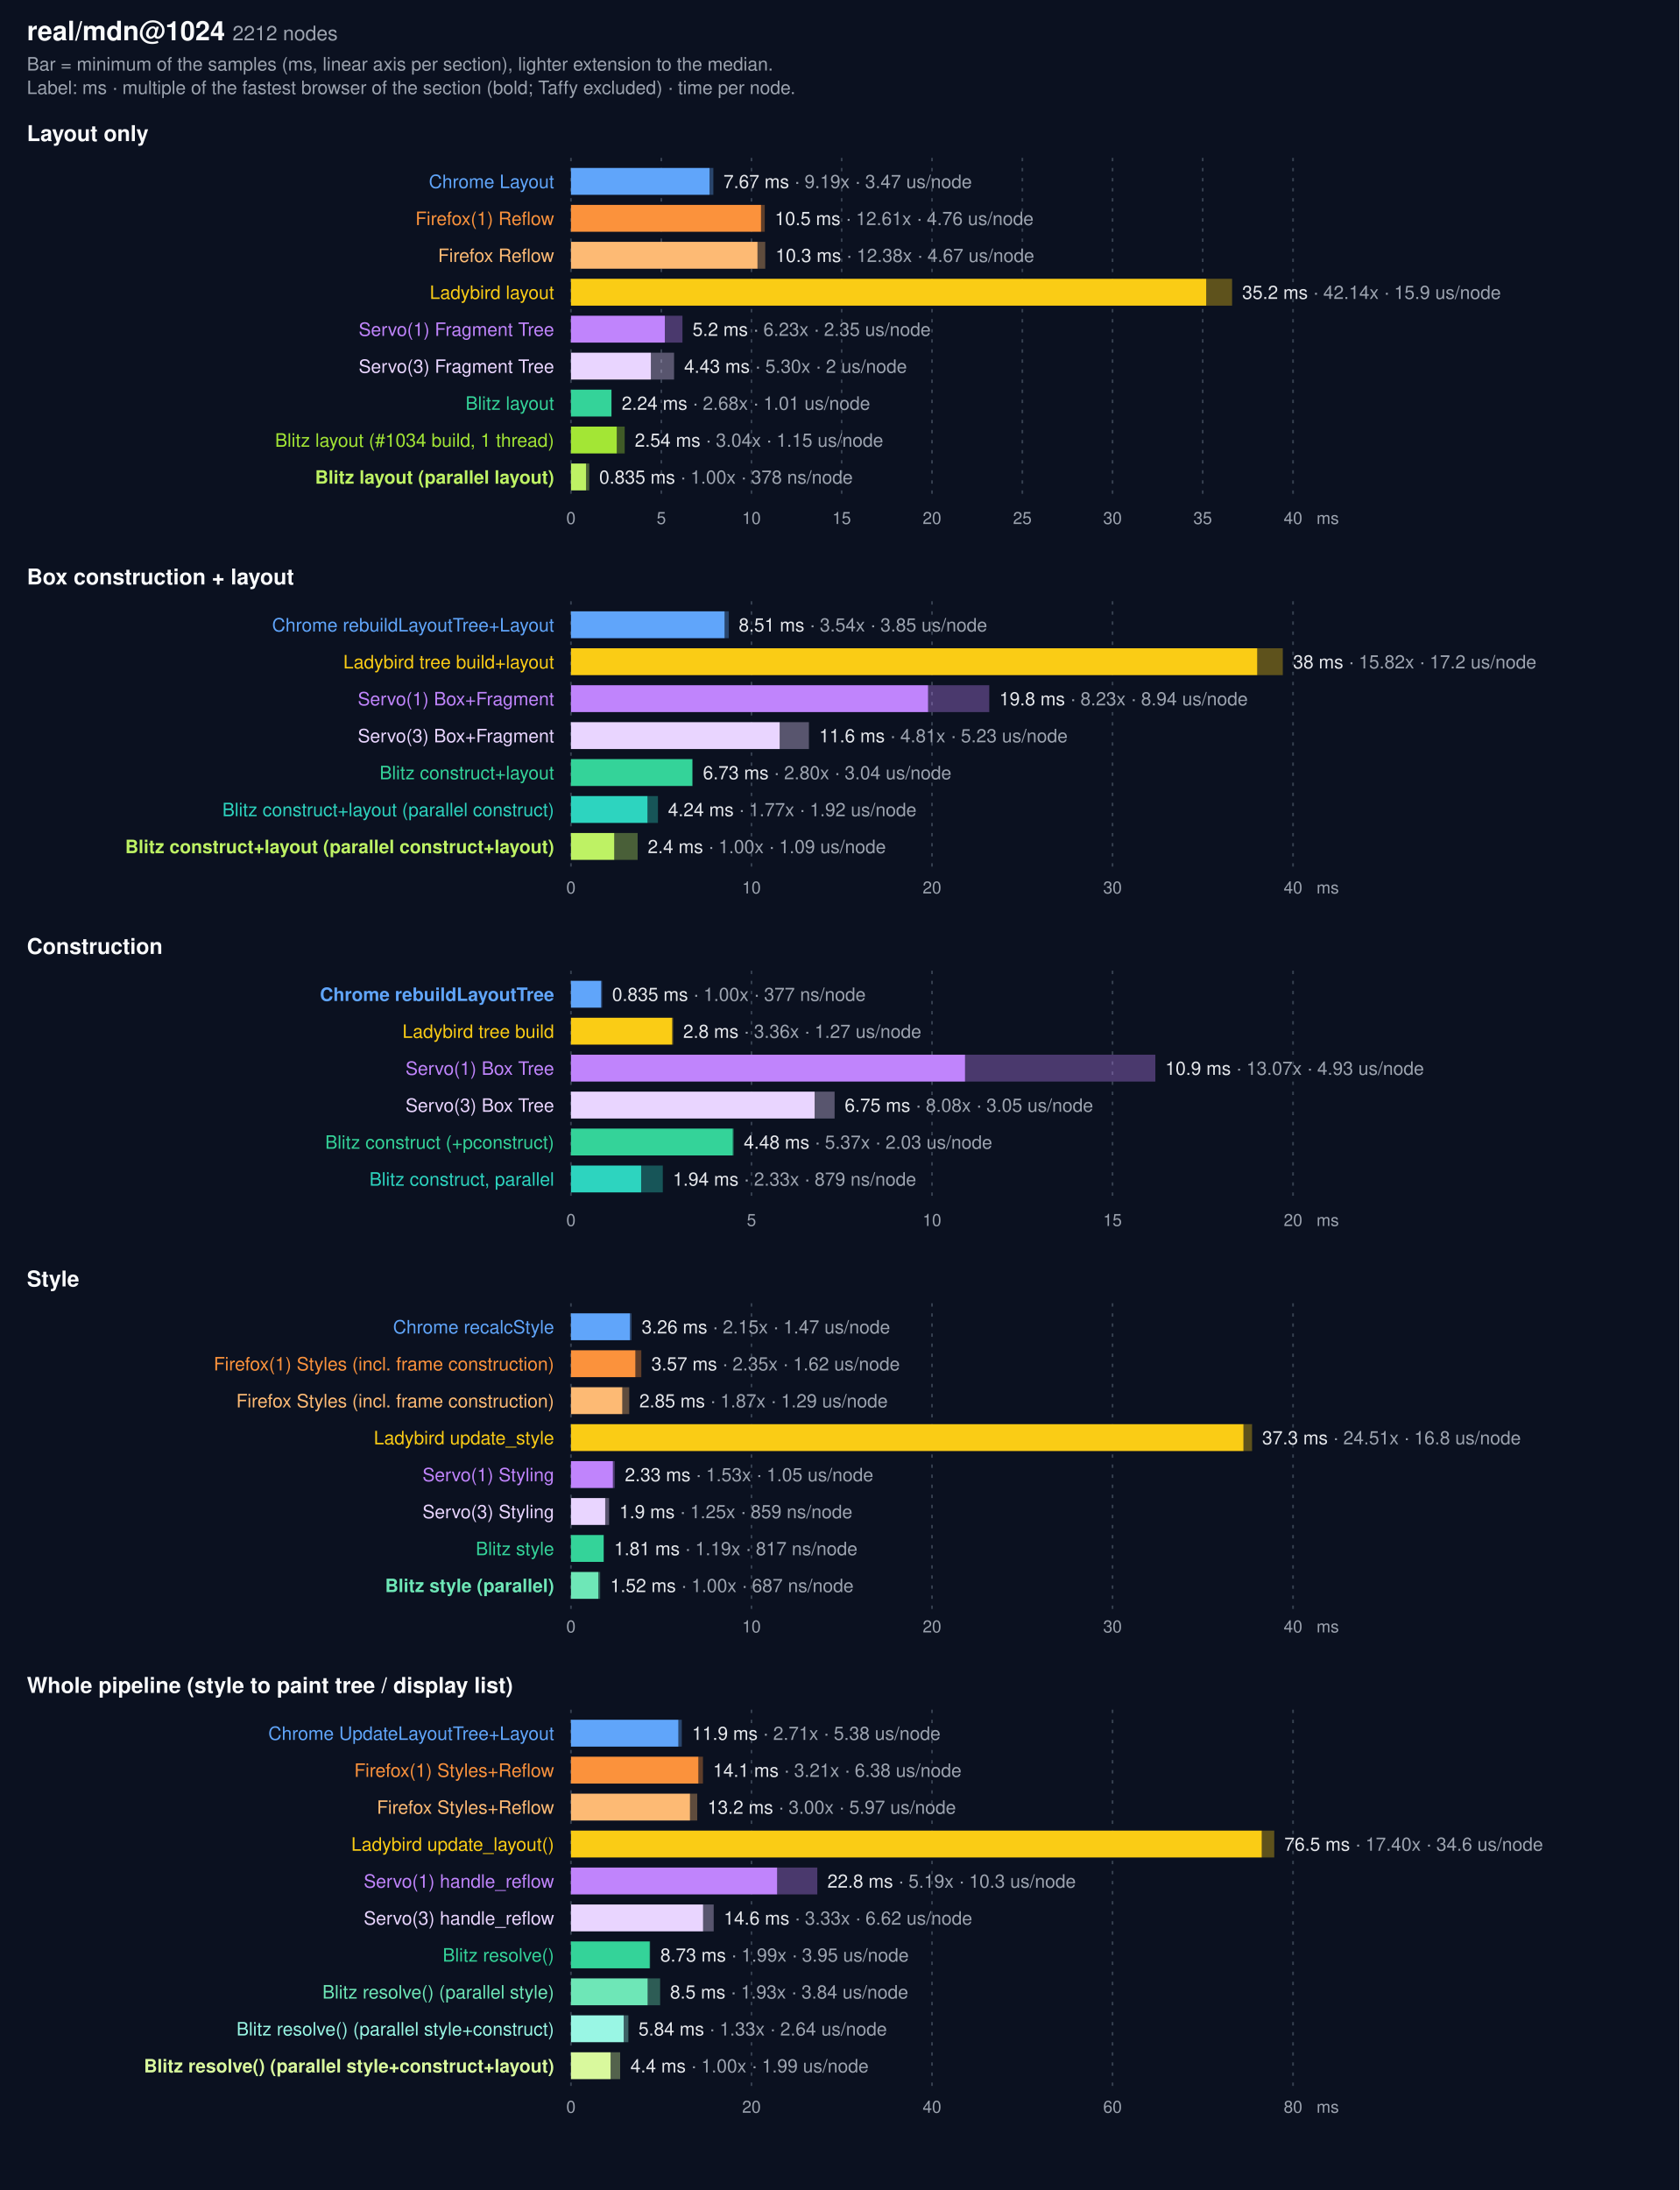
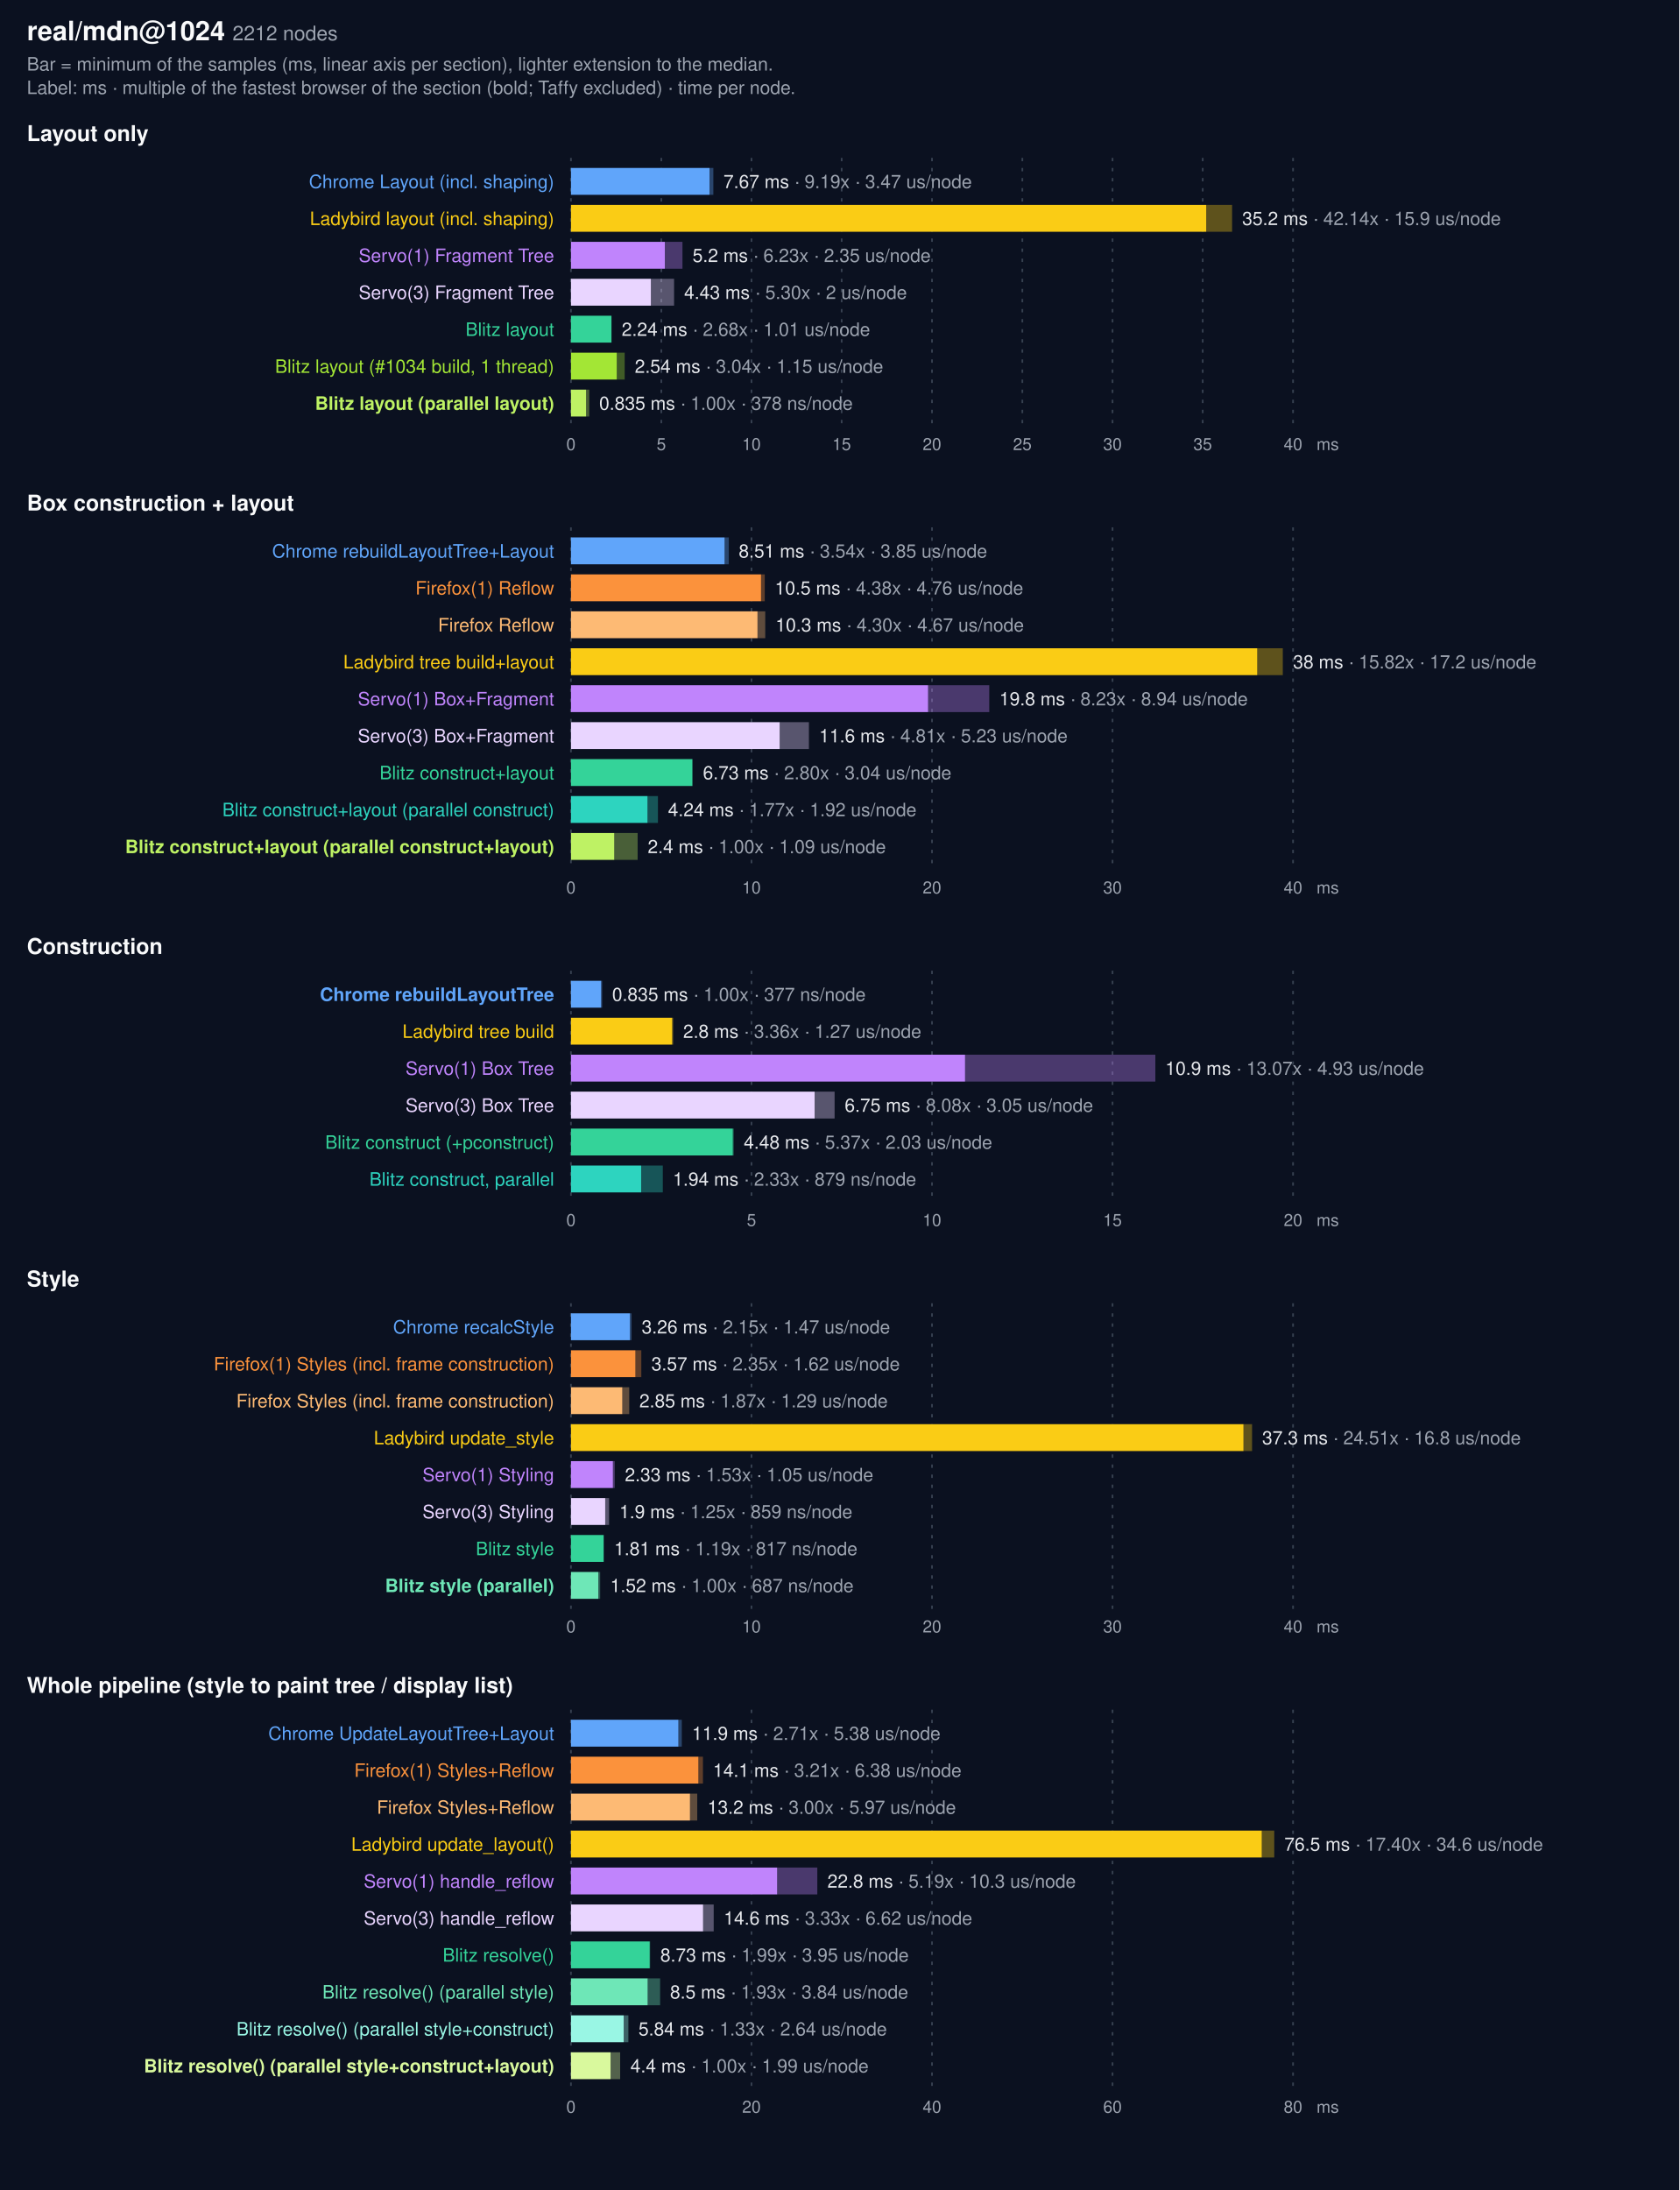
<svg xmlns="http://www.w3.org/2000/svg" width="1000" height="1304" viewBox="0 0 1000 1304" font-family="system-ui, -apple-system, Segoe UI, Helvetica, Arial, sans-serif">
  <rect width="1000" height="1304" fill="#0b1120" />
  <text x="16" y="24" fill="#f9fafb" font-size="16" font-weight="600">real/mdn@1024 <tspan fill="#9ca3af" font-size="12" font-weight="400">2212 nodes</tspan>
  </text>
  <text x="16" y="42" fill="#9ca3af" font-size="11">Bar = minimum of the samples (ms, linear axis per section), lighter extension to the median.</text>
  <text x="16" y="56" fill="#9ca3af" font-size="11">Label: ms · multiple of the fastest browser of the section (bold; Taffy excluded) · time per node.</text>
  <text x="16" y="84" fill="#f9fafb" font-size="13" font-weight="600">Layout only</text>
-   <line x1="340.0" x2="340.0" y1="94" y2="298" stroke="#374151" stroke-dasharray="2 4" />
-   <text x="340.0" y="312" fill="#9ca3af" font-size="10" text-anchor="middle">0</text>
-   <line x1="393.8" x2="393.8" y1="94" y2="298" stroke="#374151" stroke-dasharray="2 4" />
-   <text x="393.8" y="312" fill="#9ca3af" font-size="10" text-anchor="middle">5</text>
-   <line x1="447.5" x2="447.5" y1="94" y2="298" stroke="#374151" stroke-dasharray="2 4" />
-   <text x="447.5" y="312" fill="#9ca3af" font-size="10" text-anchor="middle">10</text>
-   <line x1="501.2" x2="501.2" y1="94" y2="298" stroke="#374151" stroke-dasharray="2 4" />
-   <text x="501.2" y="312" fill="#9ca3af" font-size="10" text-anchor="middle">15</text>
-   <line x1="555.0" x2="555.0" y1="94" y2="298" stroke="#374151" stroke-dasharray="2 4" />
-   <text x="555.0" y="312" fill="#9ca3af" font-size="10" text-anchor="middle">20</text>
-   <line x1="608.8" x2="608.8" y1="94" y2="298" stroke="#374151" stroke-dasharray="2 4" />
-   <text x="608.8" y="312" fill="#9ca3af" font-size="10" text-anchor="middle">25</text>
-   <line x1="662.5" x2="662.5" y1="94" y2="298" stroke="#374151" stroke-dasharray="2 4" />
-   <text x="662.5" y="312" fill="#9ca3af" font-size="10" text-anchor="middle">30</text>
-   <line x1="716.2" x2="716.2" y1="94" y2="298" stroke="#374151" stroke-dasharray="2 4" />
-   <text x="716.2" y="312" fill="#9ca3af" font-size="10" text-anchor="middle">35</text>
-   <line x1="770.0" x2="770.0" y1="94" y2="298" stroke="#374151" stroke-dasharray="2 4" />
-   <text x="770.0" y="312" fill="#9ca3af" font-size="10" text-anchor="middle">40</text>
-   <text x="784" y="312" fill="#9ca3af" font-size="10">ms</text>
-   <text x="330" y="112" fill="#60a5fa" font-size="11" text-anchor="end">Chrome Layout</text>
+   <line x1="340.0" x2="340.0" y1="94" y2="254" stroke="#374151" stroke-dasharray="2 4" />
+   <text x="340.0" y="268" fill="#9ca3af" font-size="10" text-anchor="middle">0</text>
+   <line x1="393.8" x2="393.8" y1="94" y2="254" stroke="#374151" stroke-dasharray="2 4" />
+   <text x="393.8" y="268" fill="#9ca3af" font-size="10" text-anchor="middle">5</text>
+   <line x1="447.5" x2="447.5" y1="94" y2="254" stroke="#374151" stroke-dasharray="2 4" />
+   <text x="447.5" y="268" fill="#9ca3af" font-size="10" text-anchor="middle">10</text>
+   <line x1="501.2" x2="501.2" y1="94" y2="254" stroke="#374151" stroke-dasharray="2 4" />
+   <text x="501.2" y="268" fill="#9ca3af" font-size="10" text-anchor="middle">15</text>
+   <line x1="555.0" x2="555.0" y1="94" y2="254" stroke="#374151" stroke-dasharray="2 4" />
+   <text x="555.0" y="268" fill="#9ca3af" font-size="10" text-anchor="middle">20</text>
+   <line x1="608.8" x2="608.8" y1="94" y2="254" stroke="#374151" stroke-dasharray="2 4" />
+   <text x="608.8" y="268" fill="#9ca3af" font-size="10" text-anchor="middle">25</text>
+   <line x1="662.5" x2="662.5" y1="94" y2="254" stroke="#374151" stroke-dasharray="2 4" />
+   <text x="662.5" y="268" fill="#9ca3af" font-size="10" text-anchor="middle">30</text>
+   <line x1="716.2" x2="716.2" y1="94" y2="254" stroke="#374151" stroke-dasharray="2 4" />
+   <text x="716.2" y="268" fill="#9ca3af" font-size="10" text-anchor="middle">35</text>
+   <line x1="770.0" x2="770.0" y1="94" y2="254" stroke="#374151" stroke-dasharray="2 4" />
+   <text x="770.0" y="268" fill="#9ca3af" font-size="10" text-anchor="middle">40</text>
+   <text x="784" y="268" fill="#9ca3af" font-size="10">ms</text>
+   <text x="330" y="112" fill="#60a5fa" font-size="11" text-anchor="end">Chrome Layout (incl. shaping)</text>
  <rect x="340" y="100" width="82.5" height="16" fill="#60a5fa" />
  <rect x="422.5" y="100" width="2.3" height="16" fill="#60a5fa" opacity="0.35" />
  <text x="430.8" y="112" fill="#e5e7eb" font-size="11">7.67 ms <tspan fill="#9ca3af">· 9.19x · 3.47 us/node</tspan>
  </text>
-   <text x="330" y="134" fill="#fb923c" font-size="11" text-anchor="end">Firefox(1) Reflow</text>
-   <rect x="340" y="122" width="113.2" height="16" fill="#fb923c" />
-   <rect x="453.2" y="122" width="2.2" height="16" fill="#fb923c" opacity="0.35" />
-   <text x="461.4" y="134" fill="#e5e7eb" font-size="11">10.5 ms <tspan fill="#9ca3af">· 12.61x · 4.76 us/node</tspan>
-   </text>
-   <text x="330" y="156" fill="#fdba74" font-size="11" text-anchor="end">Firefox Reflow</text>
-   <rect x="340" y="144" width="111.1" height="16" fill="#fdba74" />
-   <rect x="451.1" y="144" width="4.6" height="16" fill="#fdba74" opacity="0.35" />
-   <text x="461.8" y="156" fill="#e5e7eb" font-size="11">10.3 ms <tspan fill="#9ca3af">· 12.38x · 4.67 us/node</tspan>
-   </text>
-   <text x="330" y="178" fill="#facc15" font-size="11" text-anchor="end">Ladybird layout</text>
-   <rect x="340" y="166" width="378.3" height="16" fill="#facc15" />
-   <rect x="718.3" y="166" width="15.4" height="16" fill="#facc15" opacity="0.35" />
-   <text x="739.7" y="178" fill="#e5e7eb" font-size="11">35.2 ms <tspan fill="#9ca3af">· 42.14x · 15.9 us/node</tspan>
-   </text>
-   <text x="330" y="200" fill="#c084fc" font-size="11" text-anchor="end">Servo(1) Fragment Tree</text>
-   <rect x="340" y="188" width="55.9" height="16" fill="#c084fc" />
-   <rect x="395.9" y="188" width="10.5" height="16" fill="#c084fc" opacity="0.35" />
-   <text x="412.4" y="200" fill="#e5e7eb" font-size="11">5.2 ms <tspan fill="#9ca3af">· 6.23x · 2.35 us/node</tspan>
-   </text>
-   <text x="330" y="222" fill="#e9d5ff" font-size="11" text-anchor="end">Servo(3) Fragment Tree</text>
-   <rect x="340" y="210" width="47.6" height="16" fill="#e9d5ff" />
-   <rect x="387.6" y="210" width="13.8" height="16" fill="#e9d5ff" opacity="0.35" />
-   <text x="407.4" y="222" fill="#e5e7eb" font-size="11">4.43 ms <tspan fill="#9ca3af">· 5.30x · 2 us/node</tspan>
-   </text>
-   <text x="330" y="244" fill="#34d399" font-size="11" text-anchor="end">Blitz layout</text>
-   <rect x="340" y="232" width="24.1" height="16" fill="#34d399" />
-   <rect x="364.1" y="232" width="0.1" height="16" fill="#34d399" opacity="0.35" />
-   <text x="370.2" y="244" fill="#e5e7eb" font-size="11">2.24 ms <tspan fill="#9ca3af">· 2.68x · 1.01 us/node</tspan>
-   </text>
-   <text x="330" y="266" fill="#a3e635" font-size="11" text-anchor="end">Blitz layout (#1034 build, 1 thread)</text>
-   <rect x="340" y="254" width="27.3" height="16" fill="#a3e635" />
-   <rect x="367.3" y="254" width="4.7" height="16" fill="#a3e635" opacity="0.35" />
-   <text x="378.0" y="266" fill="#e5e7eb" font-size="11">2.54 ms <tspan fill="#9ca3af">· 3.04x · 1.15 us/node</tspan>
-   </text>
-   <text x="330" y="288" fill="#bef264" font-size="11" text-anchor="end" font-weight="700">Blitz layout (parallel layout)</text>
-   <rect x="340" y="276" width="9.0" height="16" fill="#bef264" />
-   <rect x="349.0" y="276" width="1.9" height="16" fill="#bef264" opacity="0.35" />
-   <text x="356.8" y="288" fill="#e5e7eb" font-size="11">0.835 ms <tspan fill="#9ca3af">· 1.00x · 378 ns/node</tspan>
-   </text>
-   <text x="16" y="348" fill="#f9fafb" font-size="13" font-weight="600">Box construction + layout</text>
-   <line x1="340.0" x2="340.0" y1="358" y2="518" stroke="#374151" stroke-dasharray="2 4" />
+   <text x="330" y="134" fill="#facc15" font-size="11" text-anchor="end">Ladybird layout (incl. shaping)</text>
+   <rect x="340" y="122" width="378.3" height="16" fill="#facc15" />
+   <rect x="718.3" y="122" width="15.4" height="16" fill="#facc15" opacity="0.35" />
+   <text x="739.7" y="134" fill="#e5e7eb" font-size="11">35.2 ms <tspan fill="#9ca3af">· 42.14x · 15.9 us/node</tspan>
+   </text>
+   <text x="330" y="156" fill="#c084fc" font-size="11" text-anchor="end">Servo(1) Fragment Tree</text>
+   <rect x="340" y="144" width="55.9" height="16" fill="#c084fc" />
+   <rect x="395.9" y="144" width="10.5" height="16" fill="#c084fc" opacity="0.35" />
+   <text x="412.4" y="156" fill="#e5e7eb" font-size="11">5.2 ms <tspan fill="#9ca3af">· 6.23x · 2.35 us/node</tspan>
+   </text>
+   <text x="330" y="178" fill="#e9d5ff" font-size="11" text-anchor="end">Servo(3) Fragment Tree</text>
+   <rect x="340" y="166" width="47.6" height="16" fill="#e9d5ff" />
+   <rect x="387.6" y="166" width="13.8" height="16" fill="#e9d5ff" opacity="0.35" />
+   <text x="407.4" y="178" fill="#e5e7eb" font-size="11">4.43 ms <tspan fill="#9ca3af">· 5.30x · 2 us/node</tspan>
+   </text>
+   <text x="330" y="200" fill="#34d399" font-size="11" text-anchor="end">Blitz layout</text>
+   <rect x="340" y="188" width="24.1" height="16" fill="#34d399" />
+   <rect x="364.1" y="188" width="0.1" height="16" fill="#34d399" opacity="0.35" />
+   <text x="370.2" y="200" fill="#e5e7eb" font-size="11">2.24 ms <tspan fill="#9ca3af">· 2.68x · 1.01 us/node</tspan>
+   </text>
+   <text x="330" y="222" fill="#a3e635" font-size="11" text-anchor="end">Blitz layout (#1034 build, 1 thread)</text>
+   <rect x="340" y="210" width="27.3" height="16" fill="#a3e635" />
+   <rect x="367.3" y="210" width="4.7" height="16" fill="#a3e635" opacity="0.35" />
+   <text x="378.0" y="222" fill="#e5e7eb" font-size="11">2.54 ms <tspan fill="#9ca3af">· 3.04x · 1.15 us/node</tspan>
+   </text>
+   <text x="330" y="244" fill="#bef264" font-size="11" text-anchor="end" font-weight="700">Blitz layout (parallel layout)</text>
+   <rect x="340" y="232" width="9.0" height="16" fill="#bef264" />
+   <rect x="349.0" y="232" width="1.9" height="16" fill="#bef264" opacity="0.35" />
+   <text x="356.8" y="244" fill="#e5e7eb" font-size="11">0.835 ms <tspan fill="#9ca3af">· 1.00x · 378 ns/node</tspan>
+   </text>
+   <text x="16" y="304" fill="#f9fafb" font-size="13" font-weight="600">Box construction + layout</text>
+   <line x1="340.0" x2="340.0" y1="314" y2="518" stroke="#374151" stroke-dasharray="2 4" />
  <text x="340.0" y="532" fill="#9ca3af" font-size="10" text-anchor="middle">0</text>
-   <line x1="447.5" x2="447.5" y1="358" y2="518" stroke="#374151" stroke-dasharray="2 4" />
+   <line x1="447.5" x2="447.5" y1="314" y2="518" stroke="#374151" stroke-dasharray="2 4" />
  <text x="447.5" y="532" fill="#9ca3af" font-size="10" text-anchor="middle">10</text>
-   <line x1="555.0" x2="555.0" y1="358" y2="518" stroke="#374151" stroke-dasharray="2 4" />
+   <line x1="555.0" x2="555.0" y1="314" y2="518" stroke="#374151" stroke-dasharray="2 4" />
  <text x="555.0" y="532" fill="#9ca3af" font-size="10" text-anchor="middle">20</text>
-   <line x1="662.5" x2="662.5" y1="358" y2="518" stroke="#374151" stroke-dasharray="2 4" />
+   <line x1="662.5" x2="662.5" y1="314" y2="518" stroke="#374151" stroke-dasharray="2 4" />
  <text x="662.5" y="532" fill="#9ca3af" font-size="10" text-anchor="middle">30</text>
-   <line x1="770.0" x2="770.0" y1="358" y2="518" stroke="#374151" stroke-dasharray="2 4" />
+   <line x1="770.0" x2="770.0" y1="314" y2="518" stroke="#374151" stroke-dasharray="2 4" />
  <text x="770.0" y="532" fill="#9ca3af" font-size="10" text-anchor="middle">40</text>
  <text x="784" y="532" fill="#9ca3af" font-size="10">ms</text>
-   <text x="330" y="376" fill="#60a5fa" font-size="11" text-anchor="end">Chrome rebuildLayoutTree+Layout</text>
-   <rect x="340" y="364" width="91.5" height="16" fill="#60a5fa" />
-   <rect x="431.5" y="364" width="2.5" height="16" fill="#60a5fa" opacity="0.35" />
-   <text x="439.9" y="376" fill="#e5e7eb" font-size="11">8.51 ms <tspan fill="#9ca3af">· 3.54x · 3.85 us/node</tspan>
+   <text x="330" y="332" fill="#60a5fa" font-size="11" text-anchor="end">Chrome rebuildLayoutTree+Layout</text>
+   <rect x="340" y="320" width="91.5" height="16" fill="#60a5fa" />
+   <rect x="431.5" y="320" width="2.5" height="16" fill="#60a5fa" opacity="0.35" />
+   <text x="439.9" y="332" fill="#e5e7eb" font-size="11">8.51 ms <tspan fill="#9ca3af">· 3.54x · 3.85 us/node</tspan>
+   </text>
+   <text x="330" y="354" fill="#fb923c" font-size="11" text-anchor="end">Firefox(1) Reflow</text>
+   <rect x="340" y="342" width="113.2" height="16" fill="#fb923c" />
+   <rect x="453.2" y="342" width="2.2" height="16" fill="#fb923c" opacity="0.35" />
+   <text x="461.4" y="354" fill="#e5e7eb" font-size="11">10.5 ms <tspan fill="#9ca3af">· 4.38x · 4.76 us/node</tspan>
+   </text>
+   <text x="330" y="376" fill="#fdba74" font-size="11" text-anchor="end">Firefox Reflow</text>
+   <rect x="340" y="364" width="111.1" height="16" fill="#fdba74" />
+   <rect x="451.1" y="364" width="4.6" height="16" fill="#fdba74" opacity="0.35" />
+   <text x="461.8" y="376" fill="#e5e7eb" font-size="11">10.3 ms <tspan fill="#9ca3af">· 4.30x · 4.67 us/node</tspan>
  </text>
  <text x="330" y="398" fill="#facc15" font-size="11" text-anchor="end">Ladybird tree build+layout</text>
  <rect x="340" y="386" width="408.7" height="16" fill="#facc15" />
  <rect x="748.7" y="386" width="15.2" height="16" fill="#facc15" opacity="0.35" />
  <text x="770.0" y="398" fill="#e5e7eb" font-size="11">38 ms <tspan fill="#9ca3af">· 15.82x · 17.2 us/node</tspan>
  </text>
  <text x="330" y="420" fill="#c084fc" font-size="11" text-anchor="end">Servo(1) Box+Fragment</text>
  <rect x="340" y="408" width="212.7" height="16" fill="#c084fc" />
  <rect x="552.7" y="408" width="36.4" height="16" fill="#c084fc" opacity="0.35" />
  <text x="595.1" y="420" fill="#e5e7eb" font-size="11">19.8 ms <tspan fill="#9ca3af">· 8.23x · 8.94 us/node</tspan>
  </text>
  <text x="330" y="442" fill="#e9d5ff" font-size="11" text-anchor="end">Servo(3) Box+Fragment</text>
  <rect x="340" y="430" width="124.3" height="16" fill="#e9d5ff" />
  <rect x="464.3" y="430" width="17.4" height="16" fill="#e9d5ff" opacity="0.35" />
  <text x="487.8" y="442" fill="#e5e7eb" font-size="11">11.6 ms <tspan fill="#9ca3af">· 4.81x · 5.23 us/node</tspan>
  </text>
  <text x="330" y="464" fill="#34d399" font-size="11" text-anchor="end">Blitz construct+layout</text>
  <rect x="340" y="452" width="72.3" height="16" fill="#34d399" />
  <rect x="412.3" y="452" width="0.2" height="16" fill="#34d399" opacity="0.35" />
  <text x="418.6" y="464" fill="#e5e7eb" font-size="11">6.73 ms <tspan fill="#9ca3af">· 2.80x · 3.04 us/node</tspan>
  </text>
  <text x="330" y="486" fill="#2dd4bf" font-size="11" text-anchor="end">Blitz construct+layout (parallel construct)</text>
  <rect x="340" y="474" width="45.6" height="16" fill="#2dd4bf" />
  <rect x="385.6" y="474" width="6.2" height="16" fill="#2dd4bf" opacity="0.35" />
  <text x="397.8" y="486" fill="#e5e7eb" font-size="11">4.24 ms <tspan fill="#9ca3af">· 1.77x · 1.92 us/node</tspan>
  </text>
  <text x="330" y="508" fill="#bef264" font-size="11" text-anchor="end" font-weight="700">Blitz construct+layout (parallel construct+layout)</text>
  <rect x="340" y="496" width="25.8" height="16" fill="#bef264" />
  <rect x="365.8" y="496" width="13.9" height="16" fill="#bef264" opacity="0.35" />
  <text x="385.7" y="508" fill="#e5e7eb" font-size="11">2.4 ms <tspan fill="#9ca3af">· 1.00x · 1.09 us/node</tspan>
  </text>
  <text x="16" y="568" fill="#f9fafb" font-size="13" font-weight="600">Construction</text>
  <line x1="340.0" x2="340.0" y1="578" y2="716" stroke="#374151" stroke-dasharray="2 4" />
  <text x="340.0" y="730" fill="#9ca3af" font-size="10" text-anchor="middle">0</text>
  <line x1="447.5" x2="447.5" y1="578" y2="716" stroke="#374151" stroke-dasharray="2 4" />
  <text x="447.5" y="730" fill="#9ca3af" font-size="10" text-anchor="middle">5</text>
  <line x1="555.0" x2="555.0" y1="578" y2="716" stroke="#374151" stroke-dasharray="2 4" />
  <text x="555.0" y="730" fill="#9ca3af" font-size="10" text-anchor="middle">10</text>
  <line x1="662.5" x2="662.5" y1="578" y2="716" stroke="#374151" stroke-dasharray="2 4" />
  <text x="662.5" y="730" fill="#9ca3af" font-size="10" text-anchor="middle">15</text>
  <line x1="770.0" x2="770.0" y1="578" y2="716" stroke="#374151" stroke-dasharray="2 4" />
  <text x="770.0" y="730" fill="#9ca3af" font-size="10" text-anchor="middle">20</text>
  <text x="784" y="730" fill="#9ca3af" font-size="10">ms</text>
  <text x="330" y="596" fill="#60a5fa" font-size="11" text-anchor="end" font-weight="700">Chrome rebuildLayoutTree</text>
  <rect x="340" y="584" width="18.0" height="16" fill="#60a5fa" />
  <rect x="358.0" y="584" width="0.6" height="16" fill="#60a5fa" opacity="0.35" />
  <text x="364.5" y="596" fill="#e5e7eb" font-size="11">0.835 ms <tspan fill="#9ca3af">· 1.00x · 377 ns/node</tspan>
  </text>
  <text x="330" y="618" fill="#facc15" font-size="11" text-anchor="end">Ladybird tree build</text>
  <rect x="340" y="606" width="60.3" height="16" fill="#facc15" />
  <rect x="400.3" y="606" width="0.6" height="16" fill="#facc15" opacity="0.35" />
  <text x="406.8" y="618" fill="#e5e7eb" font-size="11">2.8 ms <tspan fill="#9ca3af">· 3.36x · 1.27 us/node</tspan>
  </text>
  <text x="330" y="640" fill="#c084fc" font-size="11" text-anchor="end">Servo(1) Box Tree</text>
  <rect x="340" y="628" width="234.7" height="16" fill="#c084fc" />
  <rect x="574.7" y="628" width="113.3" height="16" fill="#c084fc" opacity="0.35" />
  <text x="693.9" y="640" fill="#e5e7eb" font-size="11">10.9 ms <tspan fill="#9ca3af">· 13.07x · 4.93 us/node</tspan>
  </text>
  <text x="330" y="662" fill="#e9d5ff" font-size="11" text-anchor="end">Servo(3) Box Tree</text>
  <rect x="340" y="650" width="145.1" height="16" fill="#e9d5ff" />
  <rect x="485.1" y="650" width="11.9" height="16" fill="#e9d5ff" opacity="0.35" />
  <text x="503.0" y="662" fill="#e5e7eb" font-size="11">6.75 ms <tspan fill="#9ca3af">· 8.08x · 3.05 us/node</tspan>
  </text>
  <text x="330" y="684" fill="#34d399" font-size="11" text-anchor="end">Blitz construct (+pconstruct)</text>
  <rect x="340" y="672" width="96.4" height="16" fill="#34d399" />
  <rect x="436.4" y="672" width="0.6" height="16" fill="#34d399" opacity="0.35" />
  <text x="442.9" y="684" fill="#e5e7eb" font-size="11">4.48 ms <tspan fill="#9ca3af">· 5.37x · 2.03 us/node</tspan>
  </text>
  <text x="330" y="706" fill="#2dd4bf" font-size="11" text-anchor="end">Blitz construct, parallel</text>
  <rect x="340" y="694" width="41.8" height="16" fill="#2dd4bf" />
  <rect x="381.8" y="694" width="12.9" height="16" fill="#2dd4bf" opacity="0.35" />
  <text x="400.7" y="706" fill="#e5e7eb" font-size="11">1.94 ms <tspan fill="#9ca3af">· 2.33x · 879 ns/node</tspan>
  </text>
  <text x="16" y="766" fill="#f9fafb" font-size="13" font-weight="600">Style</text>
  <line x1="340.0" x2="340.0" y1="776" y2="958" stroke="#374151" stroke-dasharray="2 4" />
  <text x="340.0" y="972" fill="#9ca3af" font-size="10" text-anchor="middle">0</text>
  <line x1="447.5" x2="447.5" y1="776" y2="958" stroke="#374151" stroke-dasharray="2 4" />
  <text x="447.5" y="972" fill="#9ca3af" font-size="10" text-anchor="middle">10</text>
  <line x1="555.0" x2="555.0" y1="776" y2="958" stroke="#374151" stroke-dasharray="2 4" />
  <text x="555.0" y="972" fill="#9ca3af" font-size="10" text-anchor="middle">20</text>
  <line x1="662.5" x2="662.5" y1="776" y2="958" stroke="#374151" stroke-dasharray="2 4" />
  <text x="662.5" y="972" fill="#9ca3af" font-size="10" text-anchor="middle">30</text>
  <line x1="770.0" x2="770.0" y1="776" y2="958" stroke="#374151" stroke-dasharray="2 4" />
  <text x="770.0" y="972" fill="#9ca3af" font-size="10" text-anchor="middle">40</text>
  <text x="784" y="972" fill="#9ca3af" font-size="10">ms</text>
  <text x="330" y="794" fill="#60a5fa" font-size="11" text-anchor="end">Chrome recalcStyle</text>
  <rect x="340" y="782" width="35.1" height="16" fill="#60a5fa" />
  <rect x="375.1" y="782" width="1.0" height="16" fill="#60a5fa" opacity="0.35" />
  <text x="382.1" y="794" fill="#e5e7eb" font-size="11">3.26 ms <tspan fill="#9ca3af">· 2.15x · 1.47 us/node</tspan>
  </text>
  <text x="330" y="816" fill="#fb923c" font-size="11" text-anchor="end">Firefox(1) Styles (incl. frame construction)</text>
  <rect x="340" y="804" width="38.4" height="16" fill="#fb923c" />
  <rect x="378.4" y="804" width="3.5" height="16" fill="#fb923c" opacity="0.35" />
  <text x="387.9" y="816" fill="#e5e7eb" font-size="11">3.57 ms <tspan fill="#9ca3af">· 2.35x · 1.62 us/node</tspan>
  </text>
  <text x="330" y="838" fill="#fdba74" font-size="11" text-anchor="end">Firefox Styles (incl. frame construction)</text>
  <rect x="340" y="826" width="30.6" height="16" fill="#fdba74" />
  <rect x="370.6" y="826" width="4.1" height="16" fill="#fdba74" opacity="0.35" />
  <text x="380.7" y="838" fill="#e5e7eb" font-size="11">2.85 ms <tspan fill="#9ca3af">· 1.87x · 1.29 us/node</tspan>
  </text>
  <text x="330" y="860" fill="#facc15" font-size="11" text-anchor="end">Ladybird update_style</text>
  <rect x="340" y="848" width="400.5" height="16" fill="#facc15" />
  <rect x="740.5" y="848" width="5.1" height="16" fill="#facc15" opacity="0.35" />
  <text x="751.6" y="860" fill="#e5e7eb" font-size="11">37.3 ms <tspan fill="#9ca3af">· 24.51x · 16.8 us/node</tspan>
  </text>
  <text x="330" y="882" fill="#c084fc" font-size="11" text-anchor="end">Servo(1) Styling</text>
  <rect x="340" y="870" width="25.0" height="16" fill="#c084fc" />
  <rect x="365.0" y="870" width="1.1" height="16" fill="#c084fc" opacity="0.35" />
  <text x="372.1" y="882" fill="#e5e7eb" font-size="11">2.33 ms <tspan fill="#9ca3af">· 1.53x · 1.05 us/node</tspan>
  </text>
  <text x="330" y="904" fill="#e9d5ff" font-size="11" text-anchor="end">Servo(3) Styling</text>
  <rect x="340" y="892" width="20.4" height="16" fill="#e9d5ff" />
  <rect x="360.4" y="892" width="2.3" height="16" fill="#e9d5ff" opacity="0.35" />
  <text x="368.8" y="904" fill="#e5e7eb" font-size="11">1.9 ms <tspan fill="#9ca3af">· 1.25x · 859 ns/node</tspan>
  </text>
  <text x="330" y="926" fill="#34d399" font-size="11" text-anchor="end">Blitz style</text>
  <rect x="340" y="914" width="19.4" height="16" fill="#34d399" />
  <rect x="359.4" y="914" width="0.3" height="16" fill="#34d399" opacity="0.35" />
  <text x="365.7" y="926" fill="#e5e7eb" font-size="11">1.81 ms <tspan fill="#9ca3af">· 1.19x · 817 ns/node</tspan>
  </text>
  <text x="330" y="948" fill="#6ee7b7" font-size="11" text-anchor="end" font-weight="700">Blitz style (parallel)</text>
  <rect x="340" y="936" width="16.3" height="16" fill="#6ee7b7" />
  <rect x="356.3" y="936" width="1.1" height="16" fill="#6ee7b7" opacity="0.35" />
  <text x="363.4" y="948" fill="#e5e7eb" font-size="11">1.52 ms <tspan fill="#9ca3af">· 1.00x · 687 ns/node</tspan>
  </text>
  <text x="16" y="1008" fill="#f9fafb" font-size="13" font-weight="600">Whole pipeline (style to paint tree / display list)</text>
  <line x1="340.0" x2="340.0" y1="1018" y2="1244" stroke="#374151" stroke-dasharray="2 4" />
  <text x="340.0" y="1258" fill="#9ca3af" font-size="10" text-anchor="middle">0</text>
  <line x1="447.5" x2="447.5" y1="1018" y2="1244" stroke="#374151" stroke-dasharray="2 4" />
  <text x="447.5" y="1258" fill="#9ca3af" font-size="10" text-anchor="middle">20</text>
  <line x1="555.0" x2="555.0" y1="1018" y2="1244" stroke="#374151" stroke-dasharray="2 4" />
  <text x="555.0" y="1258" fill="#9ca3af" font-size="10" text-anchor="middle">40</text>
  <line x1="662.5" x2="662.5" y1="1018" y2="1244" stroke="#374151" stroke-dasharray="2 4" />
  <text x="662.5" y="1258" fill="#9ca3af" font-size="10" text-anchor="middle">60</text>
  <line x1="770.0" x2="770.0" y1="1018" y2="1244" stroke="#374151" stroke-dasharray="2 4" />
  <text x="770.0" y="1258" fill="#9ca3af" font-size="10" text-anchor="middle">80</text>
  <text x="784" y="1258" fill="#9ca3af" font-size="10">ms</text>
  <text x="330" y="1036" fill="#60a5fa" font-size="11" text-anchor="end">Chrome UpdateLayoutTree+Layout</text>
  <rect x="340" y="1024" width="64.0" height="16" fill="#60a5fa" />
  <rect x="404.0" y="1024" width="2.0" height="16" fill="#60a5fa" opacity="0.35" />
  <text x="412.1" y="1036" fill="#e5e7eb" font-size="11">11.9 ms <tspan fill="#9ca3af">· 2.71x · 5.38 us/node</tspan>
  </text>
  <text x="330" y="1058" fill="#fb923c" font-size="11" text-anchor="end">Firefox(1) Styles+Reflow</text>
  <rect x="340" y="1046" width="75.9" height="16" fill="#fb923c" />
  <rect x="415.9" y="1046" width="2.7" height="16" fill="#fb923c" opacity="0.35" />
  <text x="424.6" y="1058" fill="#e5e7eb" font-size="11">14.1 ms <tspan fill="#9ca3af">· 3.21x · 6.38 us/node</tspan>
  </text>
  <text x="330" y="1080" fill="#fdba74" font-size="11" text-anchor="end">Firefox Styles+Reflow</text>
  <rect x="340" y="1068" width="70.9" height="16" fill="#fdba74" />
  <rect x="410.9" y="1068" width="4.3" height="16" fill="#fdba74" opacity="0.35" />
  <text x="421.3" y="1080" fill="#e5e7eb" font-size="11">13.2 ms <tspan fill="#9ca3af">· 3.00x · 5.97 us/node</tspan>
  </text>
  <text x="330" y="1102" fill="#facc15" font-size="11" text-anchor="end">Ladybird update_layout()</text>
  <rect x="340" y="1090" width="411.4" height="16" fill="#facc15" />
  <rect x="751.4" y="1090" width="7.4" height="16" fill="#facc15" opacity="0.35" />
  <text x="764.8" y="1102" fill="#e5e7eb" font-size="11">76.5 ms <tspan fill="#9ca3af">· 17.40x · 34.6 us/node</tspan>
  </text>
  <text x="330" y="1124" fill="#c084fc" font-size="11" text-anchor="end">Servo(1) handle_reflow</text>
  <rect x="340" y="1112" width="122.8" height="16" fill="#c084fc" />
  <rect x="462.8" y="1112" width="23.9" height="16" fill="#c084fc" opacity="0.35" />
  <text x="492.7" y="1124" fill="#e5e7eb" font-size="11">22.8 ms <tspan fill="#9ca3af">· 5.19x · 10.3 us/node</tspan>
  </text>
  <text x="330" y="1146" fill="#e9d5ff" font-size="11" text-anchor="end">Servo(3) handle_reflow</text>
  <rect x="340" y="1134" width="78.7" height="16" fill="#e9d5ff" />
  <rect x="418.7" y="1134" width="6.3" height="16" fill="#e9d5ff" opacity="0.35" />
  <text x="431.0" y="1146" fill="#e5e7eb" font-size="11">14.6 ms <tspan fill="#9ca3af">· 3.33x · 6.62 us/node</tspan>
  </text>
  <text x="330" y="1168" fill="#34d399" font-size="11" text-anchor="end">Blitz resolve()</text>
  <rect x="340" y="1156" width="46.9" height="16" fill="#34d399" />
  <rect x="386.9" y="1156" width="0.3" height="16" fill="#34d399" opacity="0.35" />
  <text x="393.2" y="1168" fill="#e5e7eb" font-size="11">8.73 ms <tspan fill="#9ca3af">· 1.99x · 3.95 us/node</tspan>
  </text>
  <text x="330" y="1190" fill="#6ee7b7" font-size="11" text-anchor="end">Blitz resolve() (parallel style)</text>
  <rect x="340" y="1178" width="45.7" height="16" fill="#6ee7b7" />
  <rect x="385.7" y="1178" width="7.4" height="16" fill="#6ee7b7" opacity="0.35" />
  <text x="399.0" y="1190" fill="#e5e7eb" font-size="11">8.5 ms <tspan fill="#9ca3af">· 1.93x · 3.84 us/node</tspan>
  </text>
  <text x="330" y="1212" fill="#99f6e4" font-size="11" text-anchor="end">Blitz resolve() (parallel style+construct)</text>
  <rect x="340" y="1200" width="31.4" height="16" fill="#99f6e4" />
  <rect x="371.4" y="1200" width="2.8" height="16" fill="#99f6e4" opacity="0.35" />
  <text x="380.2" y="1212" fill="#e5e7eb" font-size="11">5.84 ms <tspan fill="#9ca3af">· 1.33x · 2.64 us/node</tspan>
  </text>
  <text x="330" y="1234" fill="#d9f99d" font-size="11" text-anchor="end" font-weight="700">Blitz resolve() (parallel style+construct+layout)</text>
  <rect x="340" y="1222" width="23.6" height="16" fill="#d9f99d" />
  <rect x="363.6" y="1222" width="5.7" height="16" fill="#d9f99d" opacity="0.35" />
  <text x="375.4" y="1234" fill="#e5e7eb" font-size="11">4.4 ms <tspan fill="#9ca3af">· 1.00x · 1.99 us/node</tspan>
  </text>
</svg>
